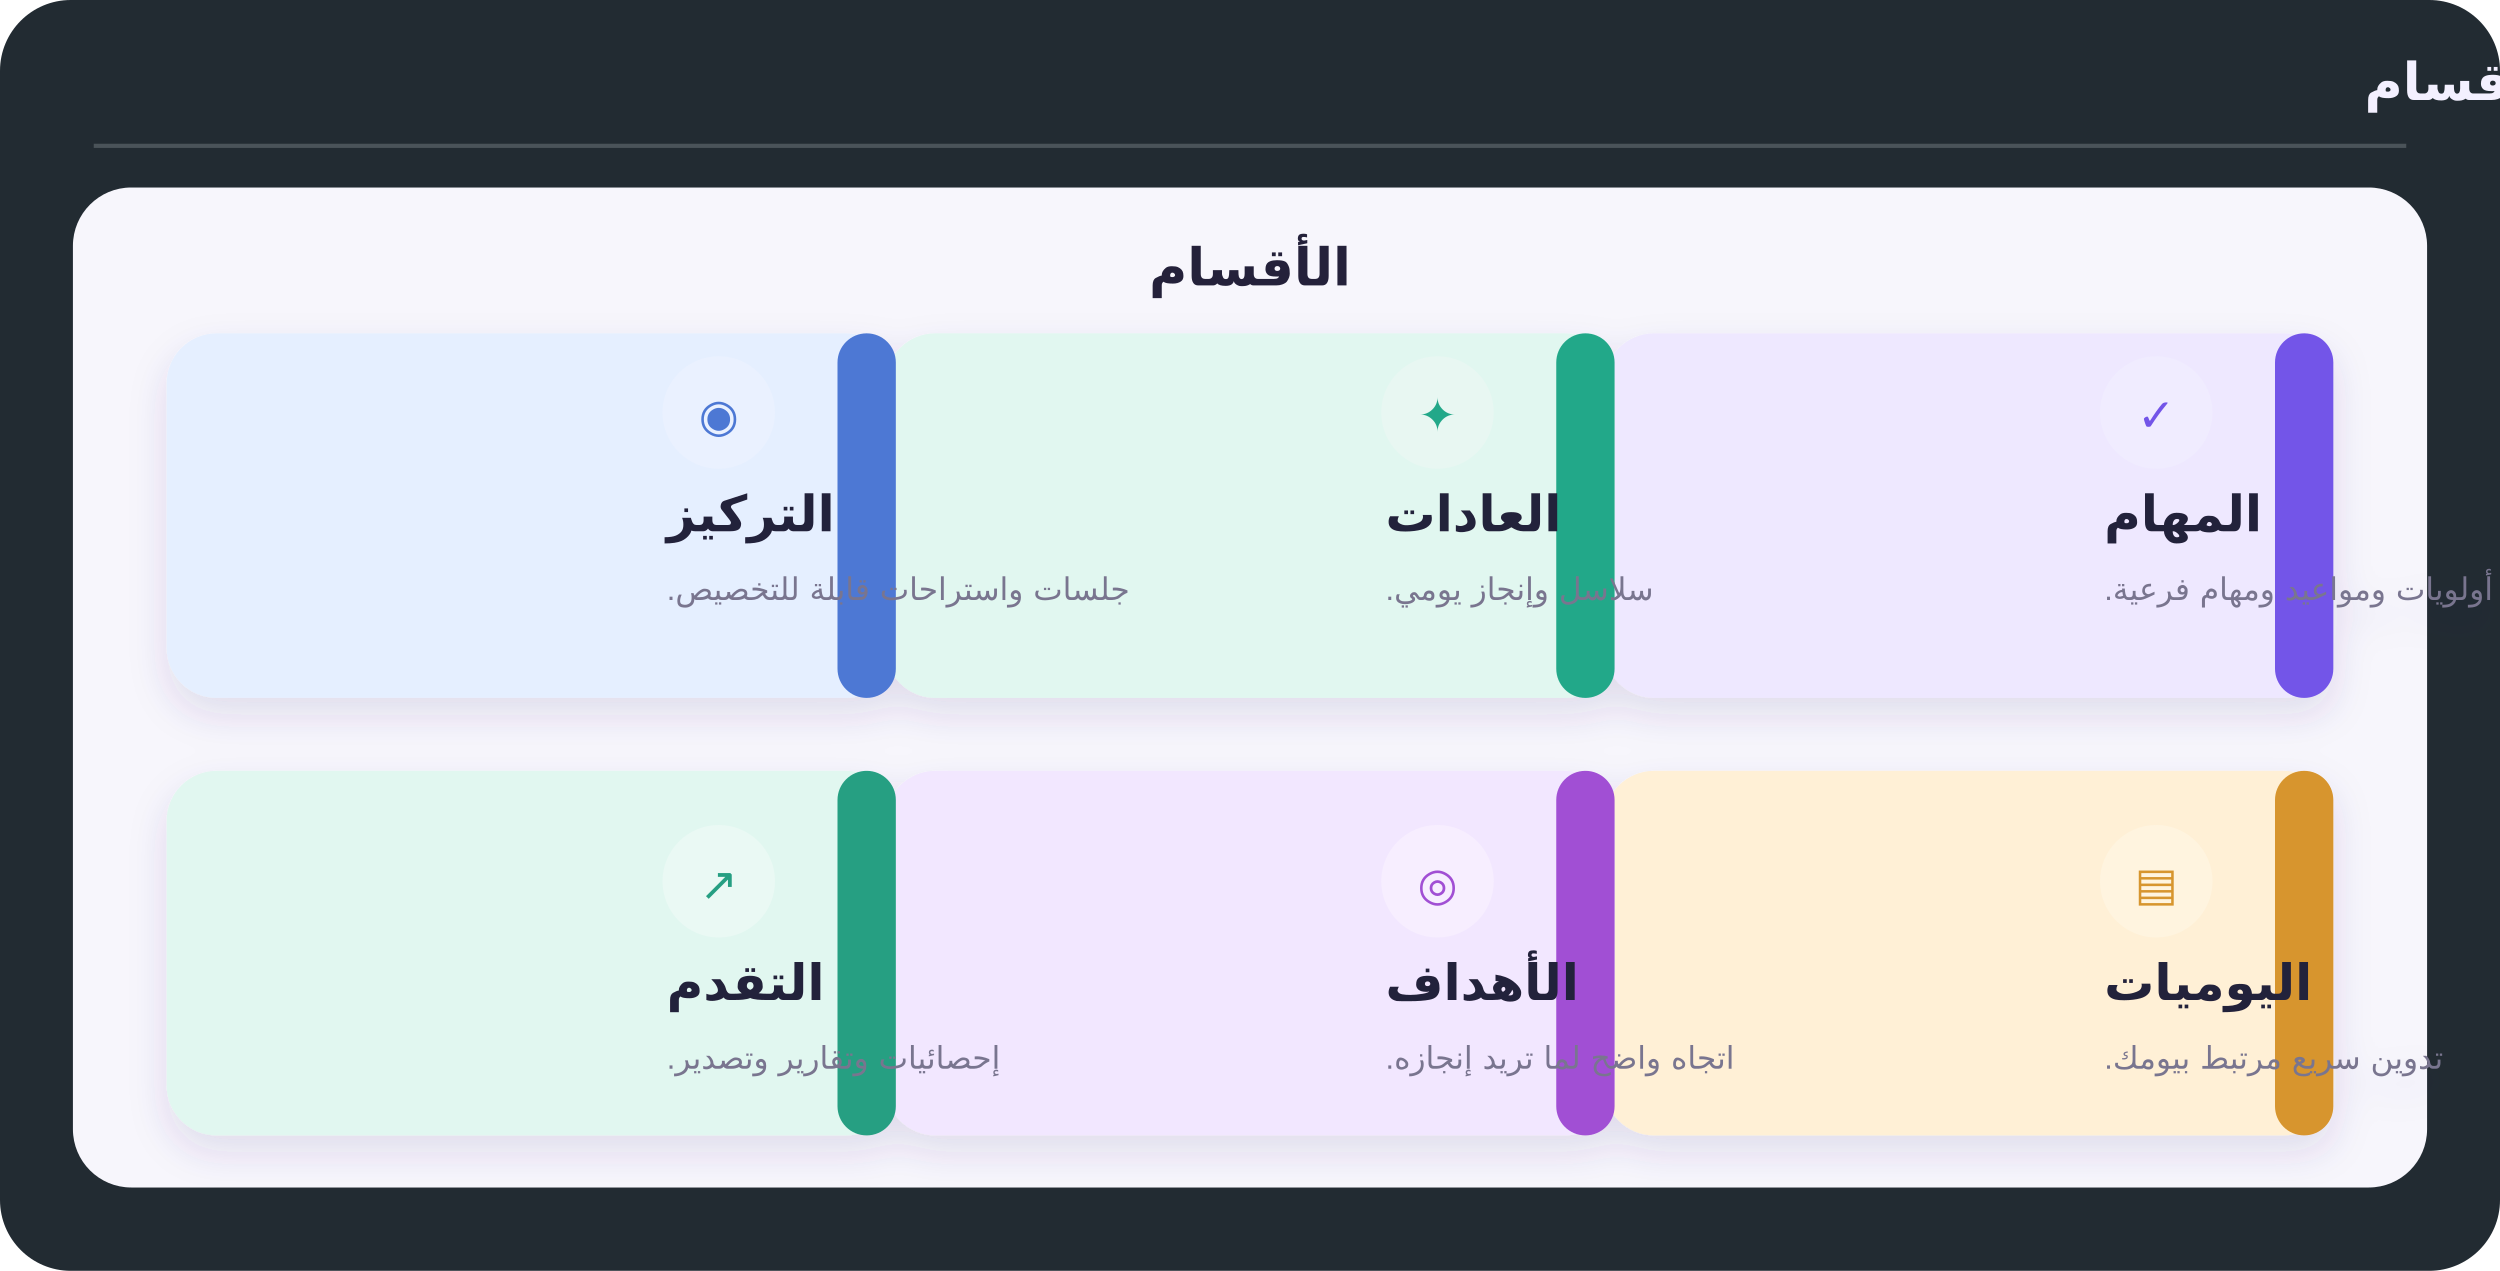
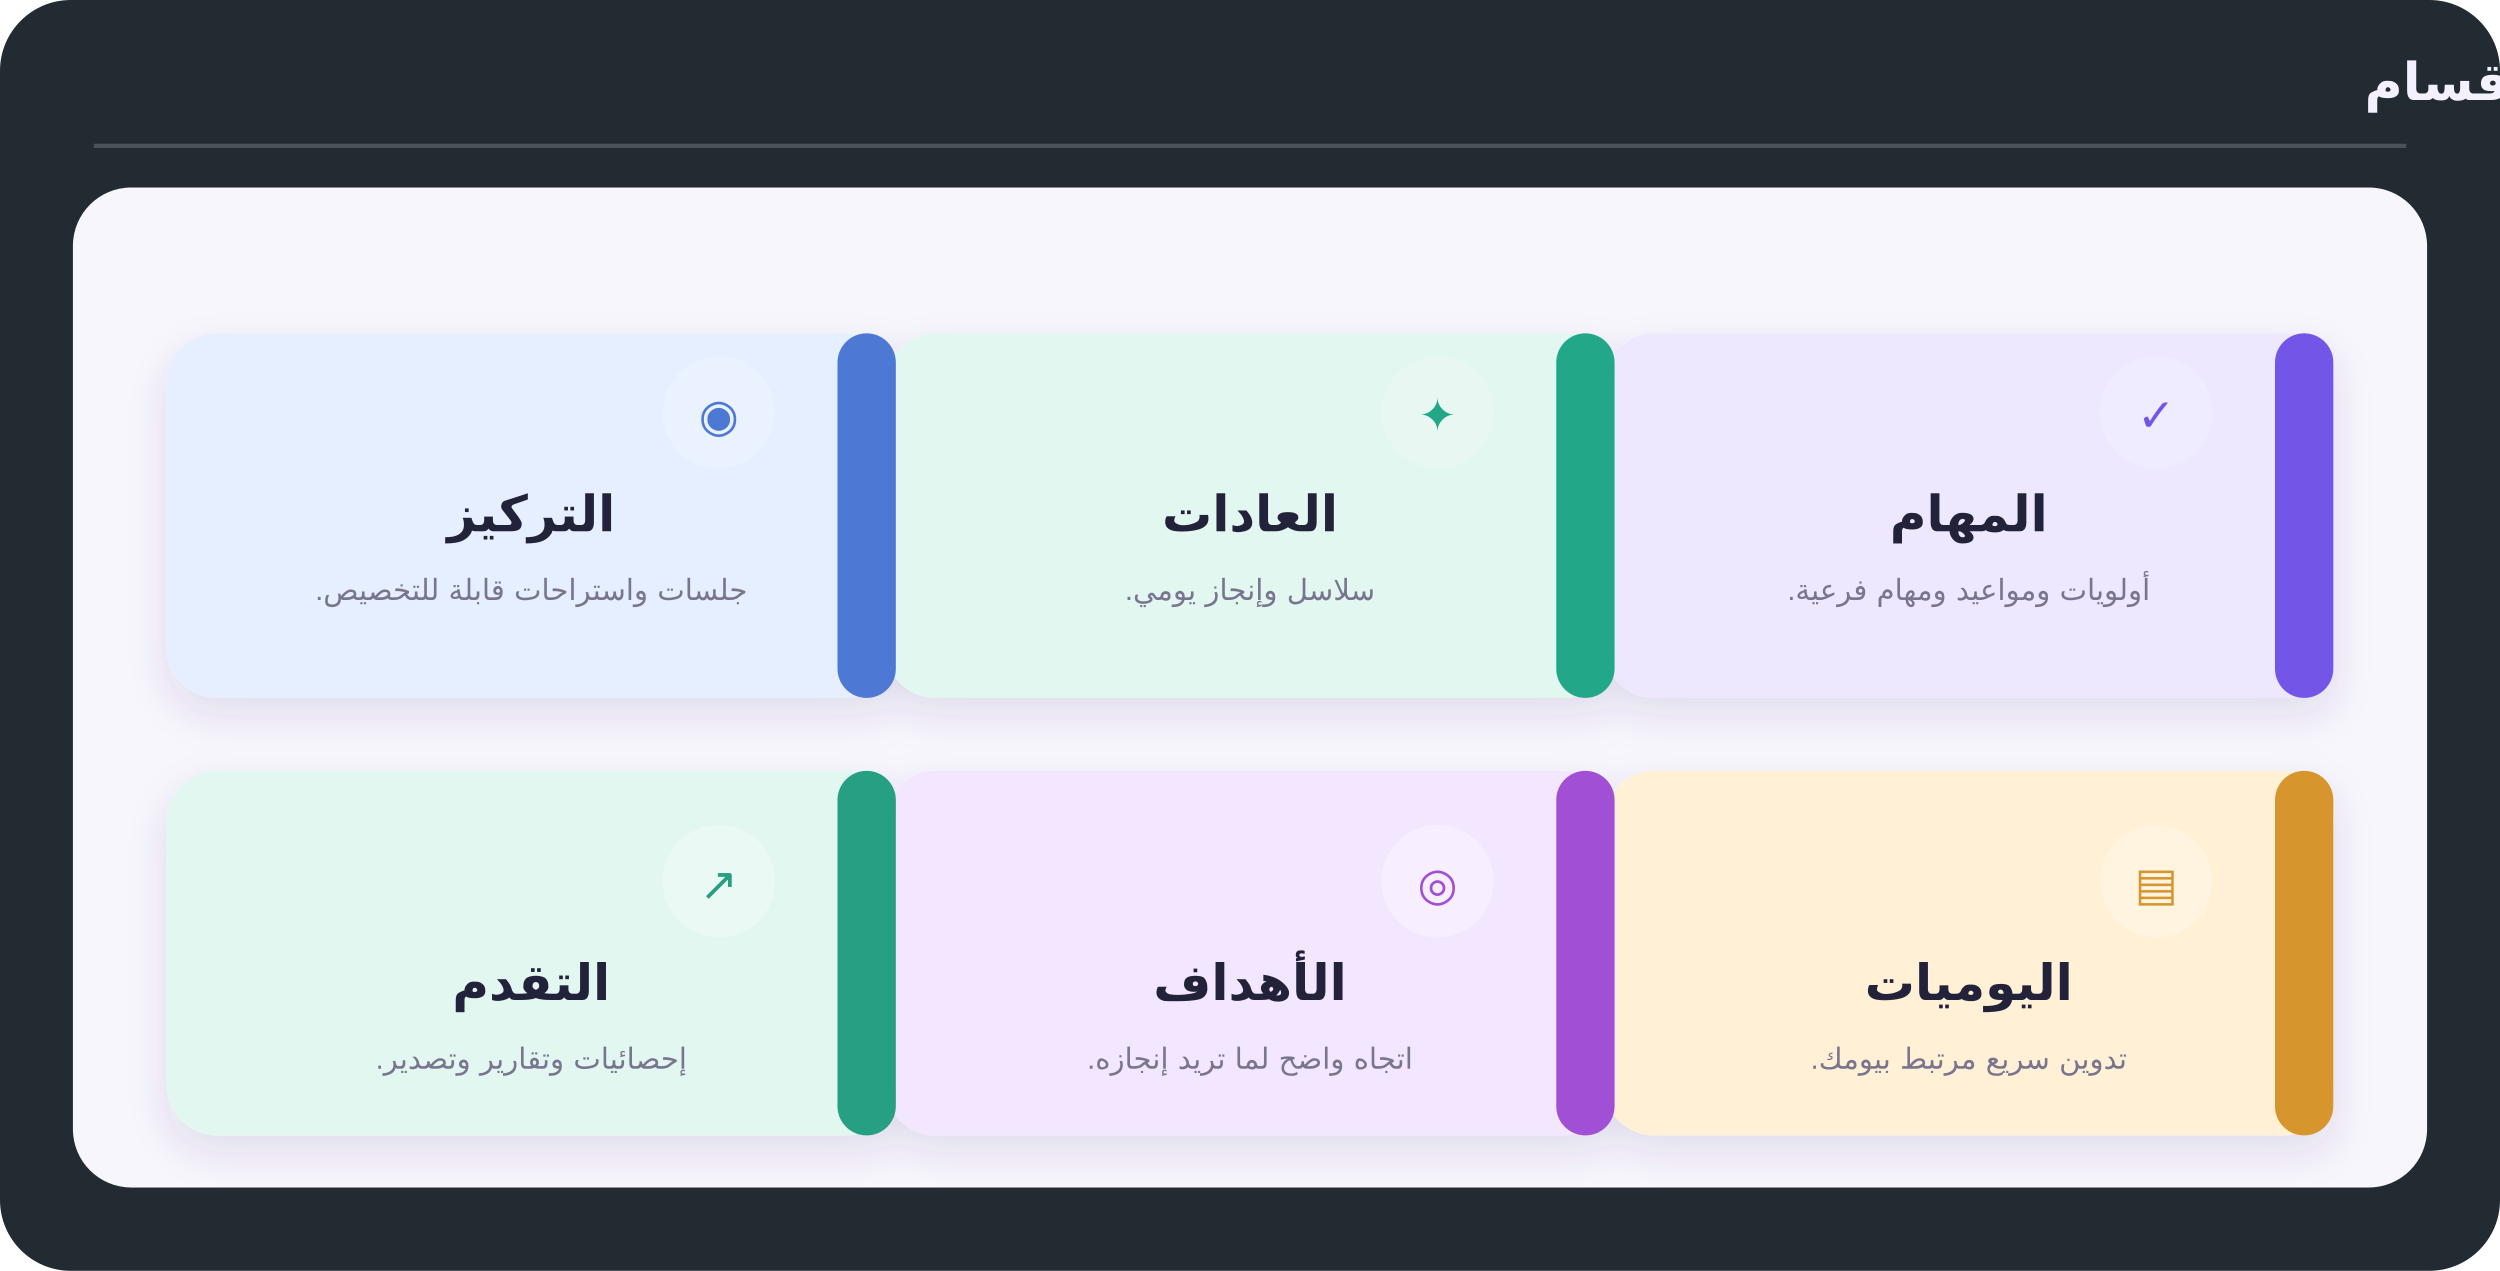
<svg xmlns="http://www.w3.org/2000/svg" viewBox="0 0 1200 610" role="img" aria-labelledby="title description">
  <defs>
    <linearGradient id="bg" x1="0" y1="0" x2="1" y2="1">
      <stop stop-color="#f8f6ff" />
      <stop offset="1" stop-color="#edf8f4" />
    </linearGradient>
    <filter id="shadow" x="-10%" y="-10%" width="120%" height="130%">
      <feDropShadow dx="0" dy="8" stdDeviation="9" flood-color="#4c3a86" flood-opacity=".13" />
    </filter>
  </defs>
  <rect width="1200" height="610" rx="34" fill="#222b32" />
  <text x="1135" y="48" text-anchor="end" direction="rtl" font-family="Tahoma, Arial, sans-serif" font-size="25" font-weight="800" fill="#f3f0ff">الأقسام</text>
  <path d="M45 70H1155" stroke="#4a5359" stroke-width="2" />
  <rect x="35" y="90" width="1130" height="480" rx="28" fill="#f7f6fc" />
-   <text x="600" y="137" text-anchor="middle" direction="rtl" font-family="Tahoma, Arial, sans-serif" font-size="25" font-weight="800" fill="#24213a">الأقسام</text>
  <g font-family="Tahoma, Arial, sans-serif" direction="rtl" filter="url(#shadow)">
    <g>
      <rect x="770" y="160" width="350" height="175" rx="24" fill="#eee8ff" />
      <rect x="1092" y="160" width="28" height="175" rx="14" fill="#7354e8" />
      <circle cx="1035" cy="198" r="27" fill="#f0ecff" />
      <text x="1035" y="207" text-anchor="middle" font-size="22" fill="#7354e8">✓</text>
-       <text x="1010" y="255" text-anchor="end" font-size="24" font-weight="800" fill="#24213a">المهام</text>
-       <text x="1010" y="288" text-anchor="end" font-size="15" fill="#79758f">أولويات ومواعيد ومهام فرعية.</text>
+       <text x="945" y="255" text-anchor="middle" font-size="24" font-weight="800" fill="#24213a">المهام</text>
+       <text x="945" y="288" text-anchor="middle" font-size="14" fill="#79758f">أولويات ومواعيد ومهام فرعية.</text>
    </g>
    <g>
      <rect x="425" y="160" width="350" height="175" rx="24" fill="#e1f7f0" />
      <rect x="747" y="160" width="28" height="175" rx="14" fill="#24a889" />
      <circle cx="690" cy="198" r="27" fill="#e8f7f2" />
      <text x="690" y="207" text-anchor="middle" font-size="22" fill="#24a889">✦</text>
-       <text x="665" y="255" text-anchor="end" font-size="24" font-weight="800" fill="#24213a">العادات</text>
-       <text x="665" y="288" text-anchor="end" font-size="15" fill="#79758f">سلاسل وإنجاز يومي.</text>
+       <text x="600" y="255" text-anchor="middle" font-size="24" font-weight="800" fill="#24213a">العادات</text>
+       <text x="600" y="288" text-anchor="middle" font-size="14" fill="#79758f">سلاسل وإنجاز يومي.</text>
    </g>
    <g>
      <rect x="80" y="160" width="350" height="175" rx="24" fill="#e5efff" />
      <rect x="402" y="160" width="28" height="175" rx="14" fill="#4d78d4" />
      <circle cx="345" cy="198" r="27" fill="#eaf1ff" />
      <text x="345" y="207" text-anchor="middle" font-size="22" fill="#4d78d4">◉</text>
-       <text x="320" y="255" text-anchor="end" font-size="24" font-weight="800" fill="#24213a">التركيز</text>
-       <text x="320" y="288" text-anchor="end" font-size="15" fill="#79758f">جلسات واستراحات قابلة للتخصيص.</text>
+       <text x="255" y="255" text-anchor="middle" font-size="24" font-weight="800" fill="#24213a">التركيز</text>
+       <text x="255" y="288" text-anchor="middle" font-size="14" fill="#79758f">جلسات واستراحات قابلة للتخصيص.</text>
    </g>
    <g>
      <rect x="770" y="370" width="350" height="175" rx="24" fill="#fff0d6" />
      <rect x="1092" y="370" width="28" height="175" rx="14" fill="#d7952d" />
      <circle cx="1035" cy="423" r="27" fill="#fff4df" />
      <text x="1035" y="432" text-anchor="middle" font-size="22" fill="#d7952d">▤</text>
-       <text x="1010" y="480" text-anchor="end" font-size="24" font-weight="800" fill="#24213a">اليوميات</text>
-       <text x="1010" y="513" text-anchor="end" font-size="15" fill="#79758f">تدوين سريع مرتبط بيومك.</text>
+       <text x="945" y="480" text-anchor="middle" font-size="24" font-weight="800" fill="#24213a">اليوميات</text>
+       <text x="945" y="513" text-anchor="middle" font-size="14" fill="#79758f">تدوين سريع مرتبط بيومك.</text>
    </g>
    <g>
      <rect x="425" y="370" width="350" height="175" rx="24" fill="#f2e7ff" />
      <rect x="747" y="370" width="28" height="175" rx="14" fill="#a14fd4" />
      <circle cx="690" cy="423" r="27" fill="#f7eeff" />
      <text x="690" y="432" text-anchor="middle" font-size="22" fill="#a14fd4">◎</text>
-       <text x="665" y="480" text-anchor="end" font-size="24" font-weight="800" fill="#24213a">الأهداف</text>
-       <text x="665" y="513" text-anchor="end" font-size="15" fill="#79758f">اتجاه واضح لما تريد إنجازه.</text>
+       <text x="600" y="480" text-anchor="middle" font-size="24" font-weight="800" fill="#24213a">الأهداف</text>
+       <text x="600" y="513" text-anchor="middle" font-size="14" fill="#79758f">اتجاه واضح لما تريد إنجازه.</text>
    </g>
    <g>
      <rect x="80" y="370" width="350" height="175" rx="24" fill="#e1f7f0" />
      <rect x="402" y="370" width="28" height="175" rx="14" fill="#269f82" />
      <circle cx="345" cy="423" r="27" fill="#eaf9f4" />
      <text x="345" y="432" text-anchor="middle" font-size="22" fill="#269f82">↗</text>
-       <text x="320" y="480" text-anchor="end" font-size="24" font-weight="800" fill="#24213a">التقدم</text>
-       <text x="320" y="513" text-anchor="end" font-size="15" fill="#79758f">إحصائيات وتقارير وتصدير.</text>
+       <text x="255" y="480" text-anchor="middle" font-size="24" font-weight="800" fill="#24213a">التقدم</text>
+       <text x="255" y="513" text-anchor="middle" font-size="14" fill="#79758f">إحصائيات وتقارير وتصدير.</text>
    </g>
  </g>
</svg>
